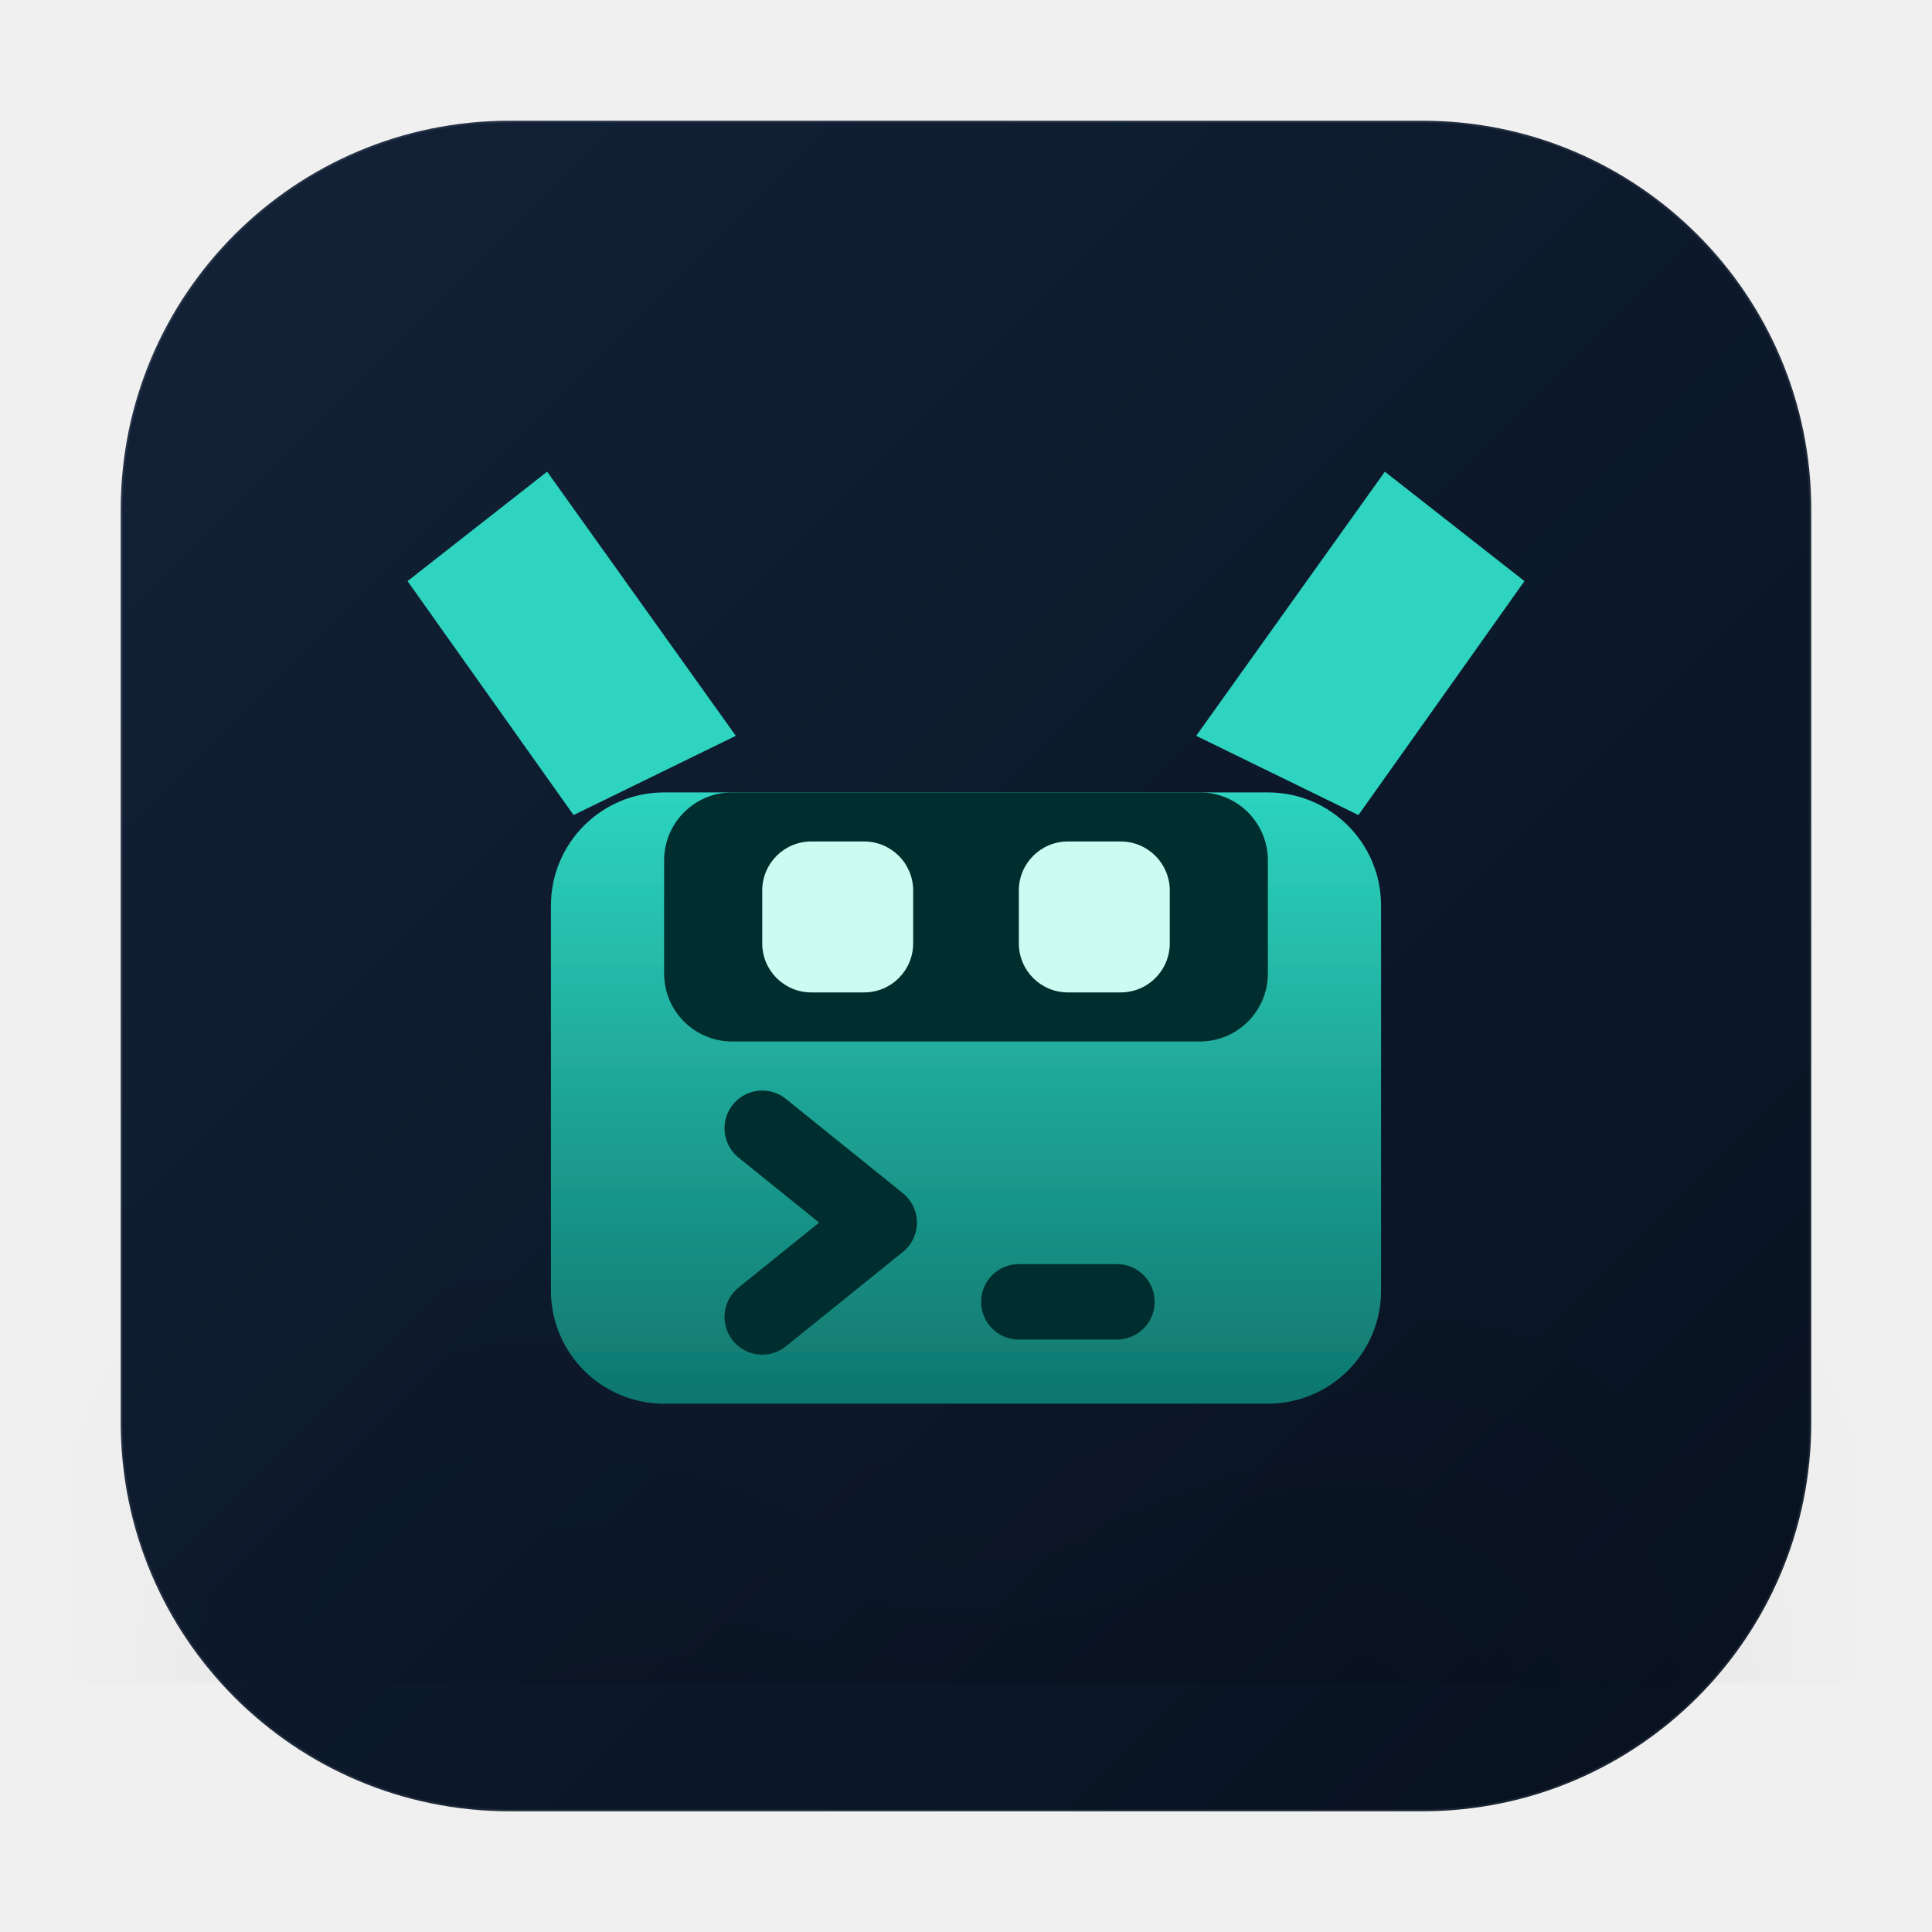
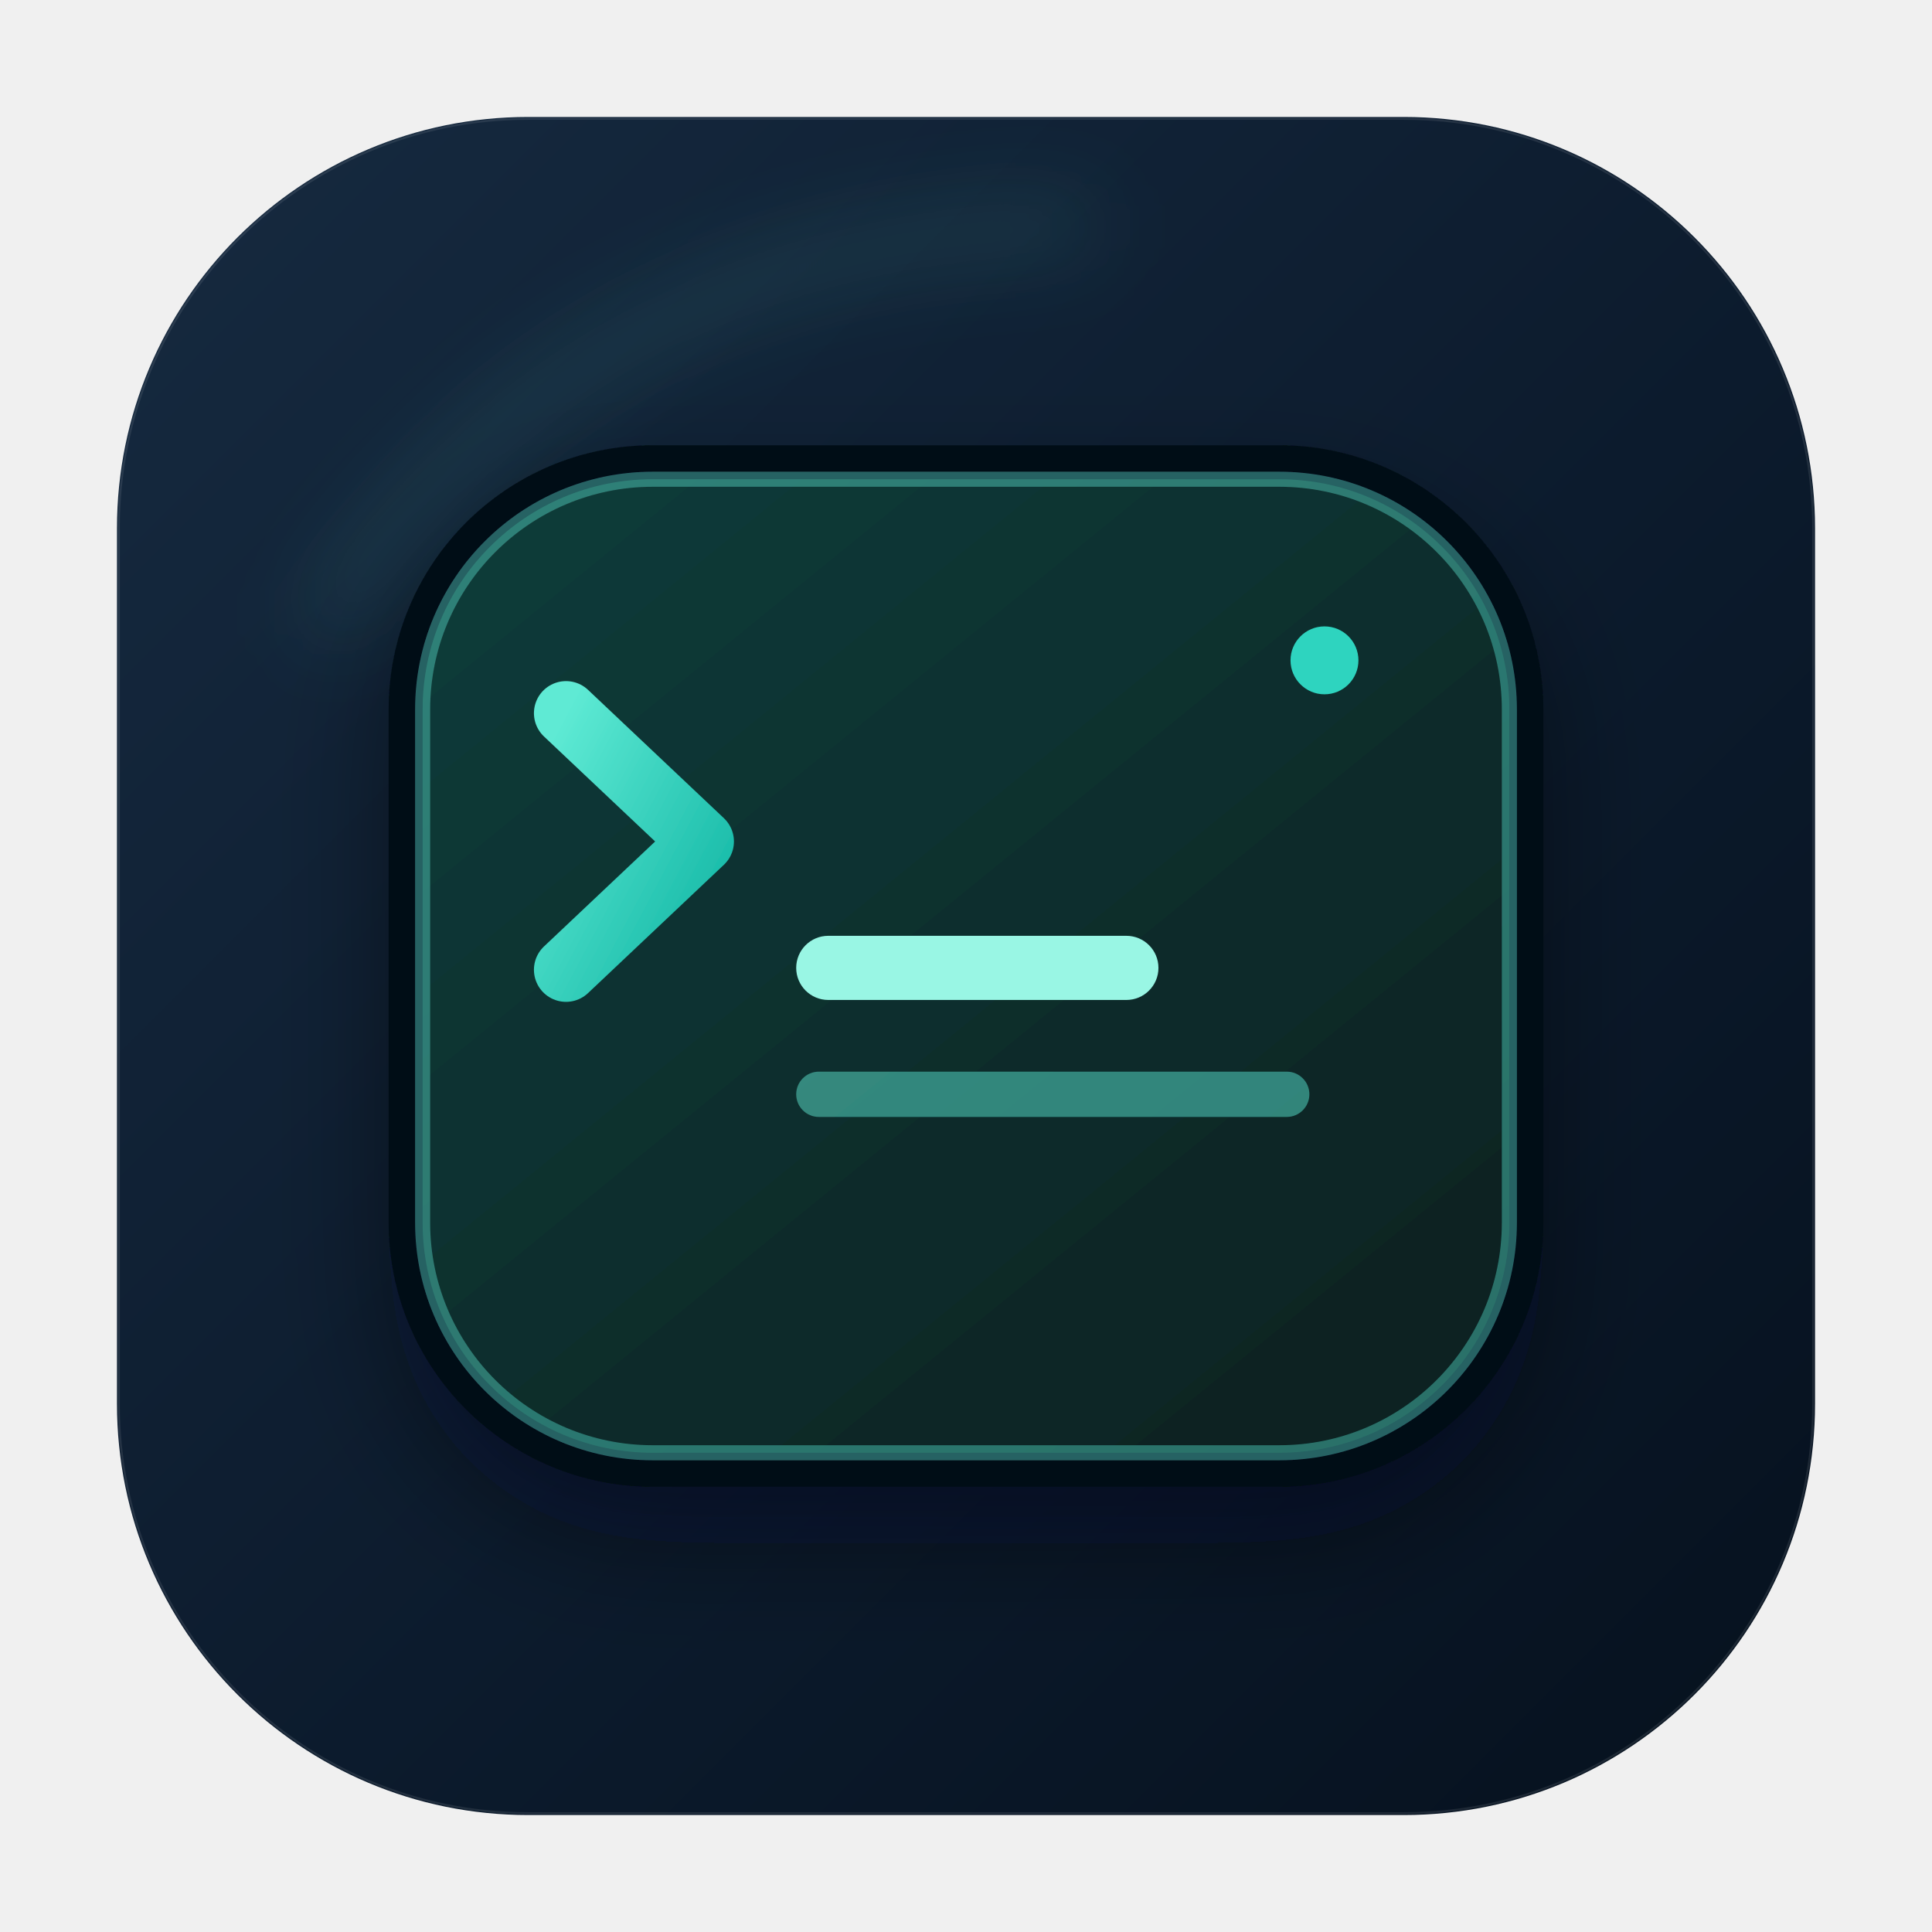
<svg xmlns="http://www.w3.org/2000/svg" viewBox="0 0 1024 1024">
  <defs>
    <linearGradient id="bg" x1="0" y1="0" x2="1" y2="1">
-       <stop offset="0" stop-color="#132238" />
-       <stop offset="1" stop-color="#07111f" />
+       <stop offset="0" stop-color="#162A40" />
+       <stop offset="0.55" stop-color="#0C1B2D" />
+       <stop offset="1" stop-color="#06111E" />
    </linearGradient>
-     <linearGradient id="box" x1="0" y1="0" x2="0" y2="1">
-       <stop offset="0" stop-color="#2dd4bf" />
-       <stop offset="1" stop-color="#0f766e" />
+     <linearGradient id="screen" x1="0" y1="0" x2="0.9" y2="1">
+       <stop offset="0" stop-color="#123D3B" />
+       <stop offset="1" stop-color="#082121" />
    </linearGradient>
-     <filter id="shadow" x="-30%" y="-30%" width="160%" height="160%">
-       <feDropShadow dx="0" dy="28" stdDeviation="28" flood-color="#020617" flood-opacity=".38" />
+     <linearGradient id="accent" x1="0" y1="0" x2="1" y2="1">
+       <stop offset="0" stop-color="#5EEAD4" />
+       <stop offset="1" stop-color="#14B8A6" />
+     </linearGradient>
+     <filter id="shadow" x="-35%" y="-35%" width="170%" height="180%">
+       <feDropShadow dx="0" dy="30" stdDeviation="30" flood-color="#020617" flood-opacity=".42" />
+     </filter>
+     <filter id="glow" x="-40%" y="-40%" width="180%" height="180%">
+       <feGaussianBlur stdDeviation="22" />
    </filter>
  </defs>
-   <rect x="64" y="64" width="896" height="896" rx="206" fill="url(#bg)" />
-   <rect x="64.5" y="64.5" width="895" height="895" rx="205.5" fill="none" stroke="#ffffff" stroke-opacity=".08" />
-   <g transform="translate(192 192) scale(20)" filter="url(#shadow)">
-     <path d="M5.6 12 1.2 5.8 4.9 2.9 9.9 9.9Z" fill="#2dd4bf" />
-     <path d="M26.4 12 30.8 5.8 27.1 2.9 22.1 9.9Z" fill="#2dd4bf" />
-     <rect x="5" y="11.4" width="22" height="16.2" rx="3" fill="url(#box)" />
-     <rect x="8" y="11.4" width="16" height="6.6" rx="1.8" fill="#042f2e" />
-     <rect x="10.6" y="12.7" width="4" height="4" rx="1.3" fill="#ccfbf1" />
-     <rect x="17.4" y="12.7" width="4" height="4" rx="1.3" fill="#ccfbf1" />
-     <path d="M10.6 20.3 13.7 22.8 10.6 25.3" stroke="#042f2e" stroke-width="2" fill="none" stroke-linecap="round" stroke-linejoin="round" />
-     <rect x="16.4" y="23.9" width="4.6" height="2" rx="1" fill="#042f2e" />
+   <rect x="62" y="62" width="900" height="900" rx="218" fill="url(#bg)" />
+   <rect x="63" y="63" width="898" height="898" rx="217" fill="none" stroke="#FFFFFF" stroke-opacity=".09" />
+   <path d="M176 326c88-132 224-202 392-206" fill="none" stroke="#5EEAD4" stroke-opacity=".13" stroke-width="26" stroke-linecap="round" filter="url(#glow)" />
+   <g filter="url(#shadow)">
+     <rect x="206" y="236" width="612" height="552" rx="140" fill="#020817" />
+     <rect x="224" y="254" width="576" height="516" rx="122" fill="url(#screen)" />
+     <rect x="224" y="254" width="576" height="516" rx="122" fill="none" stroke="#5EEAD4" stroke-opacity=".4" stroke-width="8" />
+     <path d="M300 378l72 68-72 68" fill="none" stroke="url(#accent)" stroke-width="34" stroke-linecap="round" stroke-linejoin="round" />
+     <rect x="422" y="496" width="192" height="34" rx="17" fill="#99F6E4" />
+     <rect x="422" y="568" width="272" height="24" rx="12" fill="#5EEAD4" fill-opacity=".48" />
+     <circle cx="702" cy="350" r="18" fill="#2DD4BF" />
  </g>
</svg>
